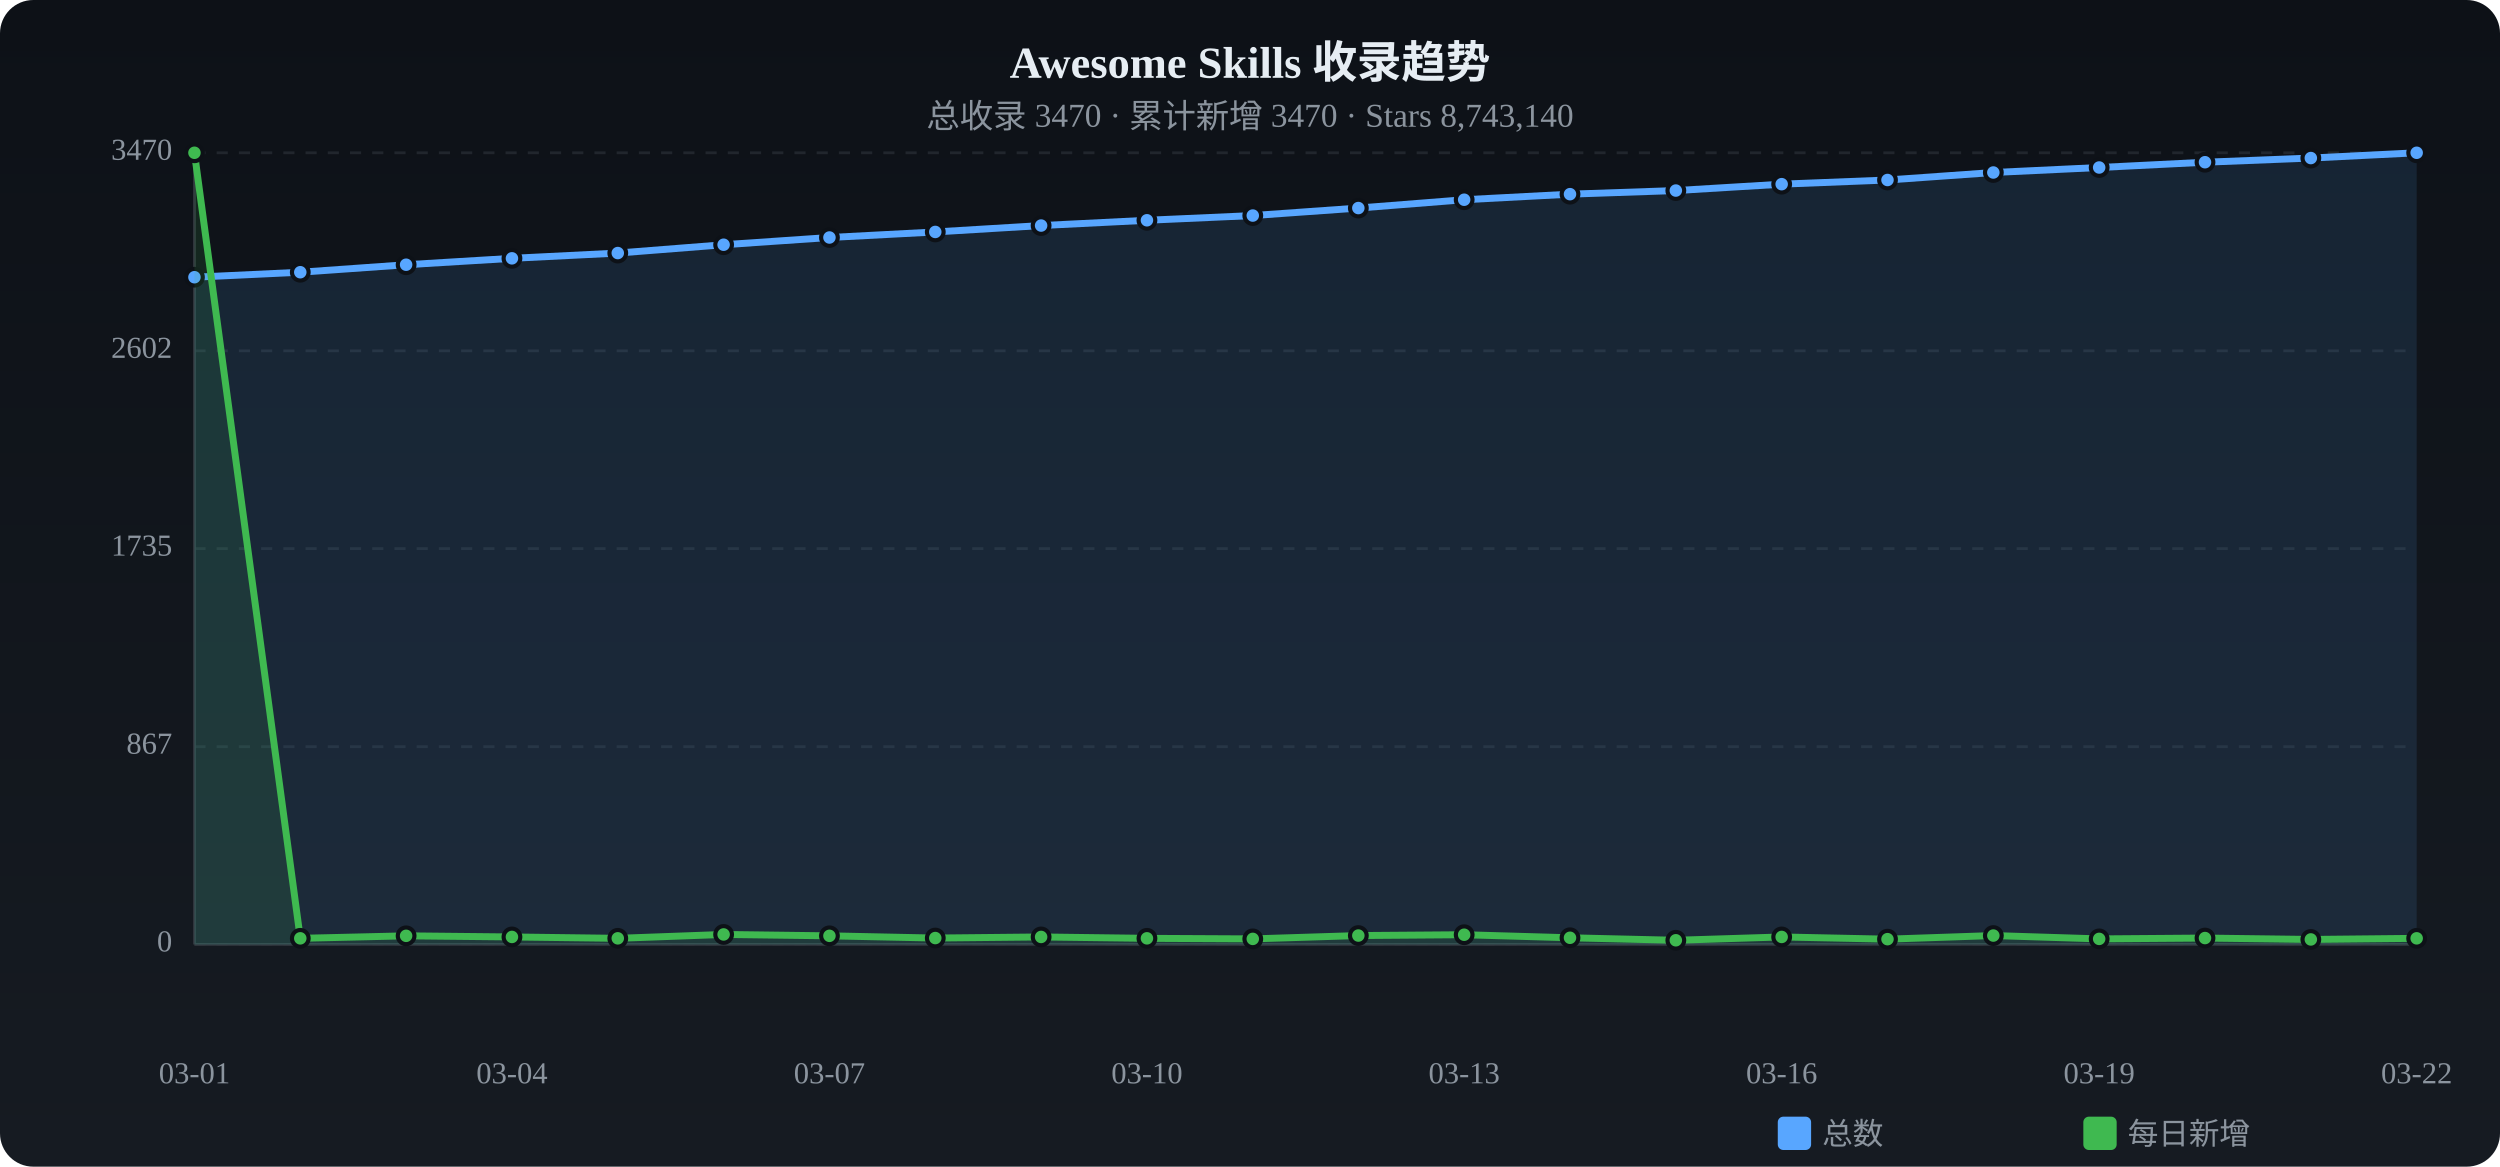
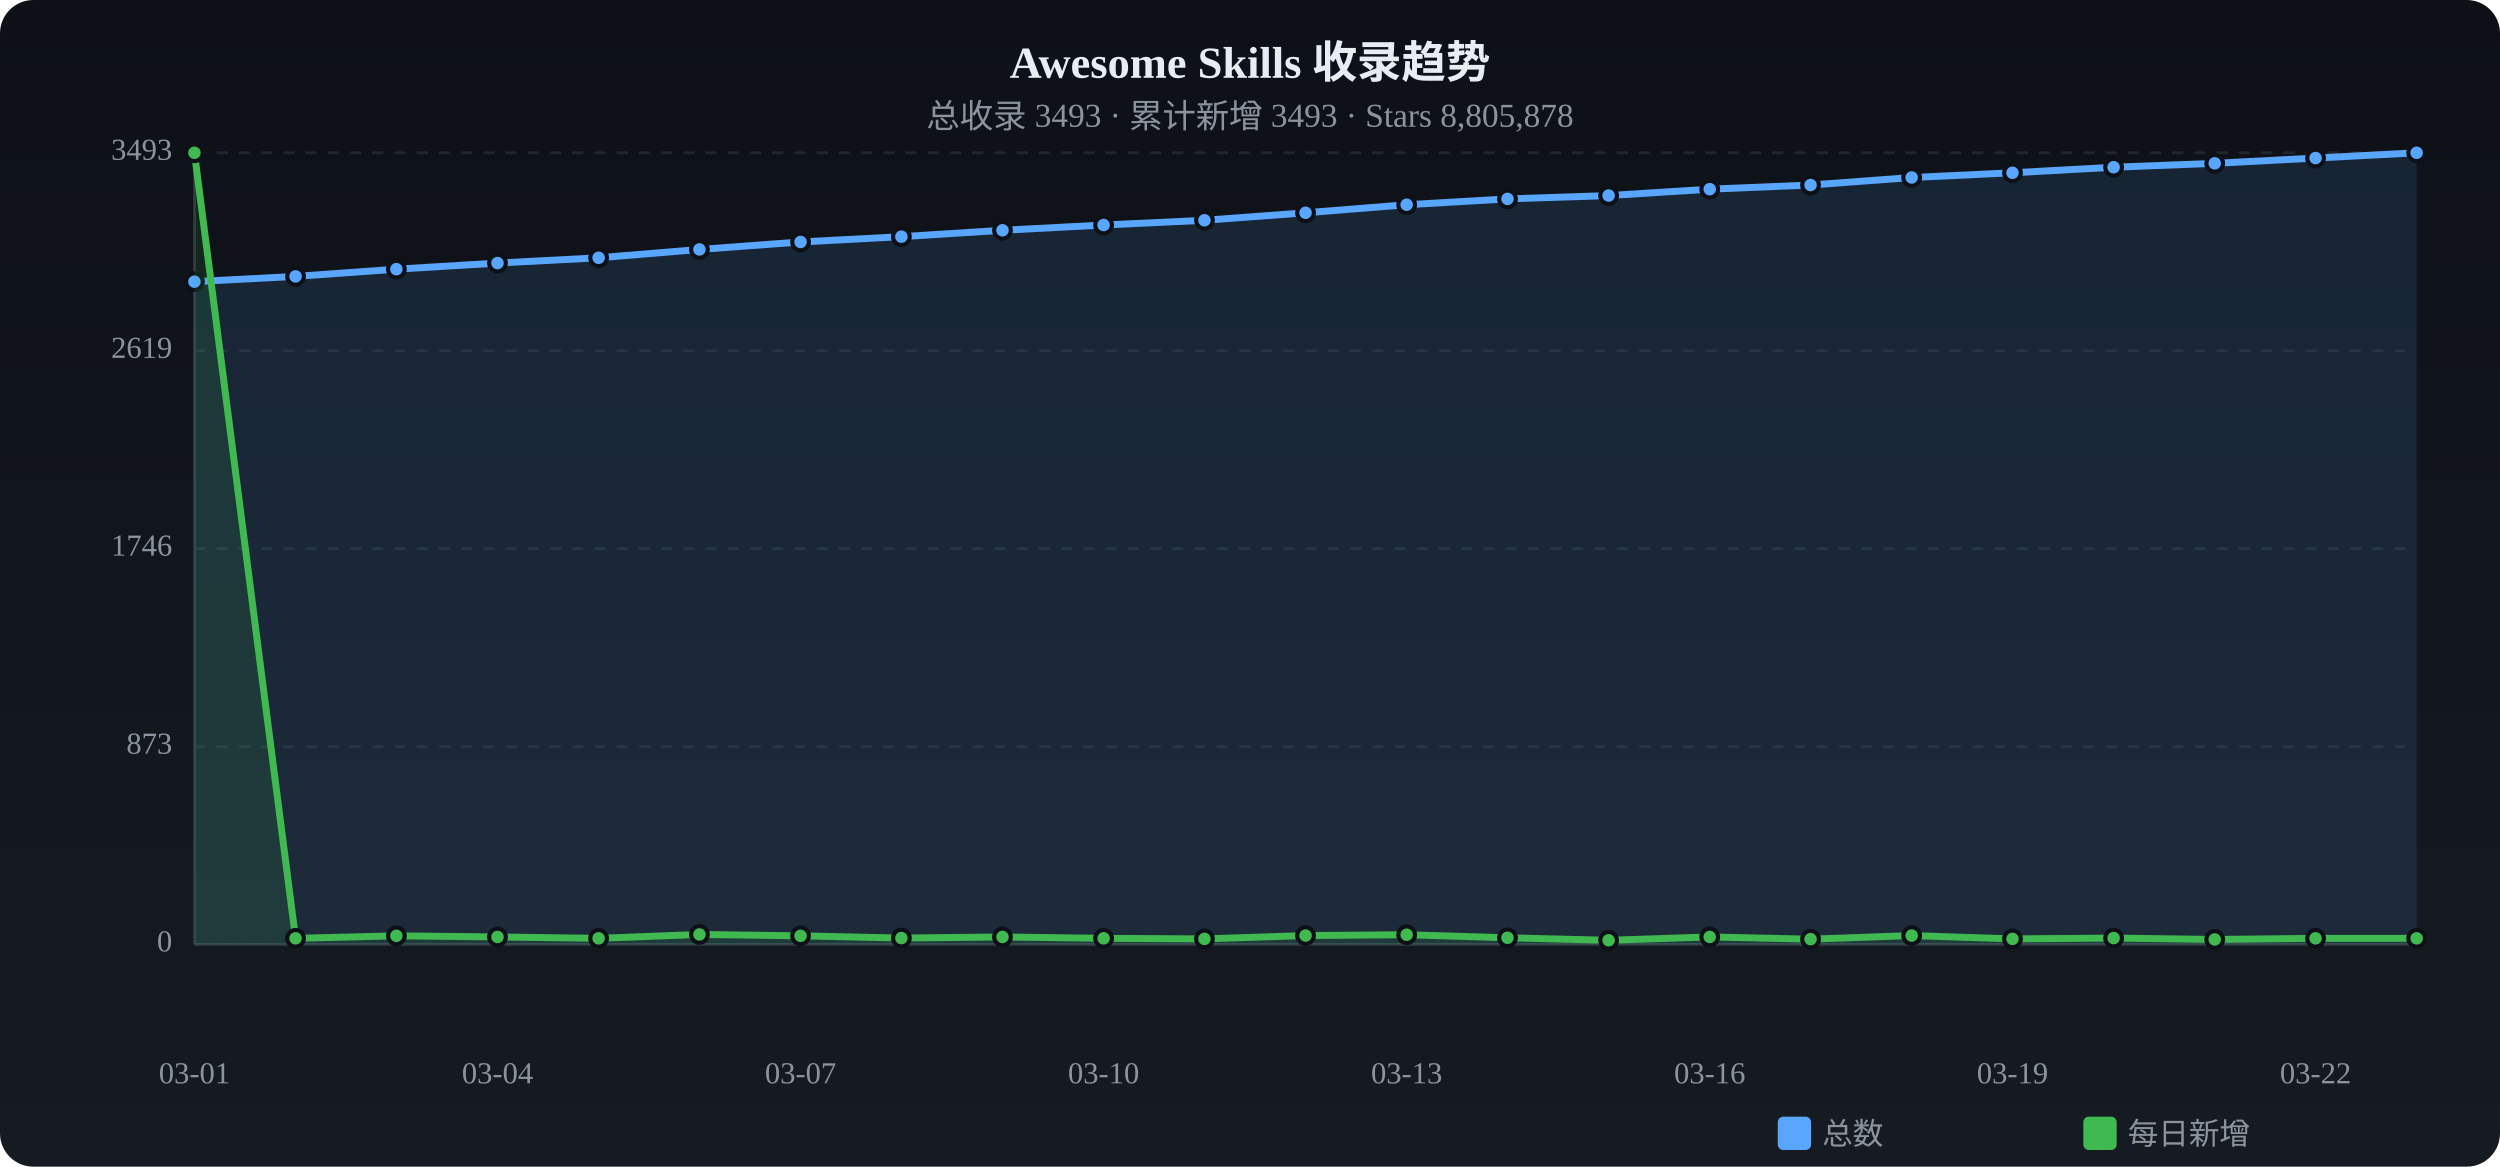
<svg xmlns="http://www.w3.org/2000/svg" viewBox="0 0 900 420" width="900" height="420">
  <defs>
    <linearGradient id="tbg" x1="0%" y1="0%" x2="0%" y2="100%">
      <stop offset="0%" stop-color="#0d1117" />
      <stop offset="100%" stop-color="#161b22" />
    </linearGradient>
  </defs>
  <rect width="900" height="420" rx="12" fill="url(#tbg)" />
  <text x="450.0" y="28" text-anchor="middle" fill="#e6edf3" font-size="16" font-weight="bold">Awesome Skills 收录趋势</text>
-   <text x="450.0" y="46" text-anchor="middle" fill="#8b949e" font-size="12">总收录 3470 · 累计新增 3470 · Stars 8,743,140</text>
+   <text x="450.0" y="46" text-anchor="middle" fill="#8b949e" font-size="12">总收录 3493 · 累计新增 3493 · Stars 8,805,878</text>
  <text x="62" y="340.0" text-anchor="end" fill="#8b949e" font-size="11" dominant-baseline="middle">0</text>
  <line x1="70" y1="340.0" x2="870" y2="340.0" stroke="#21262d" stroke-dasharray="4 4" />
-   <text x="62" y="268.8" text-anchor="end" fill="#8b949e" font-size="11" dominant-baseline="middle">867</text>
+   <text x="62" y="268.8" text-anchor="end" fill="#8b949e" font-size="11" dominant-baseline="middle">873</text>
  <line x1="70" y1="268.8" x2="870" y2="268.8" stroke="#21262d" stroke-dasharray="4 4" />
-   <text x="62" y="197.5" text-anchor="end" fill="#8b949e" font-size="11" dominant-baseline="middle">1735</text>
+   <text x="62" y="197.5" text-anchor="end" fill="#8b949e" font-size="11" dominant-baseline="middle">1746</text>
  <line x1="70" y1="197.5" x2="870" y2="197.5" stroke="#21262d" stroke-dasharray="4 4" />
-   <text x="62" y="126.3" text-anchor="end" fill="#8b949e" font-size="11" dominant-baseline="middle">2602</text>
+   <text x="62" y="126.3" text-anchor="end" fill="#8b949e" font-size="11" dominant-baseline="middle">2619</text>
  <line x1="70" y1="126.3" x2="870" y2="126.3" stroke="#21262d" stroke-dasharray="4 4" />
-   <text x="62" y="55.0" text-anchor="end" fill="#8b949e" font-size="11" dominant-baseline="middle">3470</text>
+   <text x="62" y="55.0" text-anchor="end" fill="#8b949e" font-size="11" dominant-baseline="middle">3493</text>
  <line x1="70" y1="55.0" x2="870" y2="55.0" stroke="#21262d" stroke-dasharray="4 4" />
  <line x1="70" y1="55" x2="70" y2="340" stroke="#30363d" />
  <line x1="70" y1="340" x2="870" y2="340" stroke="#30363d" />
-   <path d="M70.0,99.8 L108.1,98.0 L146.2,95.3 L184.3,93.0 L222.4,91.1 L260.5,88.1 L298.6,85.5 L336.7,83.5 L374.8,81.2 L412.9,79.3 L451.0,77.6 L489.0,74.9 L527.1,71.9 L565.2,69.9 L603.3,68.6 L641.4,66.3 L679.5,64.8 L717.6,62.1 L755.7,60.3 L793.8,58.4 L831.9,56.9 L870.0,55.0 L870.0,340 L70.0,340 Z" fill="#58a6ff" opacity="0.12" />
-   <polyline points="70.0,99.8 108.1,98.0 146.2,95.3 184.3,93.0 222.4,91.1 260.5,88.1 298.6,85.5 336.7,83.5 374.8,81.2 412.9,79.3 451.0,77.6 489.0,74.9 527.1,71.9 565.2,69.9 603.3,68.6 641.4,66.3 679.5,64.8 717.6,62.1 755.7,60.3 793.8,58.4 831.9,56.9 870.0,55.0" fill="none" stroke="#58a6ff" stroke-width="2.5" stroke-linecap="round" stroke-linejoin="round" />
-   <circle cx="70.0" cy="99.8" r="3" fill="#58a6ff" stroke="#0d1117" stroke-width="1.5" />
-   <circle cx="108.1" cy="98.0" r="3" fill="#58a6ff" stroke="#0d1117" stroke-width="1.5" />
-   <circle cx="146.2" cy="95.3" r="3" fill="#58a6ff" stroke="#0d1117" stroke-width="1.5" />
-   <circle cx="184.3" cy="93.0" r="3" fill="#58a6ff" stroke="#0d1117" stroke-width="1.5" />
-   <circle cx="222.4" cy="91.1" r="3" fill="#58a6ff" stroke="#0d1117" stroke-width="1.5" />
-   <circle cx="260.5" cy="88.1" r="3" fill="#58a6ff" stroke="#0d1117" stroke-width="1.5" />
-   <circle cx="298.6" cy="85.5" r="3" fill="#58a6ff" stroke="#0d1117" stroke-width="1.5" />
-   <circle cx="336.7" cy="83.5" r="3" fill="#58a6ff" stroke="#0d1117" stroke-width="1.5" />
-   <circle cx="374.8" cy="81.2" r="3" fill="#58a6ff" stroke="#0d1117" stroke-width="1.5" />
-   <circle cx="412.9" cy="79.3" r="3" fill="#58a6ff" stroke="#0d1117" stroke-width="1.5" />
-   <circle cx="451.0" cy="77.6" r="3" fill="#58a6ff" stroke="#0d1117" stroke-width="1.5" />
-   <circle cx="489.0" cy="74.9" r="3" fill="#58a6ff" stroke="#0d1117" stroke-width="1.5" />
-   <circle cx="527.1" cy="71.9" r="3" fill="#58a6ff" stroke="#0d1117" stroke-width="1.5" />
-   <circle cx="565.2" cy="69.9" r="3" fill="#58a6ff" stroke="#0d1117" stroke-width="1.5" />
-   <circle cx="603.3" cy="68.6" r="3" fill="#58a6ff" stroke="#0d1117" stroke-width="1.5" />
-   <circle cx="641.4" cy="66.3" r="3" fill="#58a6ff" stroke="#0d1117" stroke-width="1.5" />
-   <circle cx="679.5" cy="64.8" r="3" fill="#58a6ff" stroke="#0d1117" stroke-width="1.5" />
-   <circle cx="717.6" cy="62.1" r="3" fill="#58a6ff" stroke="#0d1117" stroke-width="1.5" />
-   <circle cx="755.7" cy="60.3" r="3" fill="#58a6ff" stroke="#0d1117" stroke-width="1.5" />
-   <circle cx="793.8" cy="58.4" r="3" fill="#58a6ff" stroke="#0d1117" stroke-width="1.5" />
-   <circle cx="831.9" cy="56.9" r="3" fill="#58a6ff" stroke="#0d1117" stroke-width="1.5" />
+   <path d="M70.0,101.4 L106.4,99.5 L142.7,96.9 L179.1,94.7 L215.5,92.8 L251.8,89.8 L288.2,87.1 L324.5,85.2 L360.9,82.9 L397.3,81.0 L433.6,79.3 L470.0,76.6 L506.4,73.7 L542.7,71.6 L579.1,70.4 L615.5,68.1 L651.8,66.6 L688.2,63.9 L724.5,62.2 L760.9,60.2 L797.3,58.8 L833.6,56.9 L870.0,55.0 L870.0,340 L70.0,340 Z" fill="#58a6ff" opacity="0.12" />
+   <polyline points="70.0,101.4 106.4,99.5 142.7,96.9 179.1,94.7 215.5,92.8 251.8,89.8 288.2,87.1 324.5,85.2 360.9,82.9 397.3,81.0 433.6,79.3 470.0,76.6 506.4,73.7 542.7,71.6 579.1,70.4 615.5,68.1 651.8,66.6 688.2,63.9 724.5,62.2 760.9,60.2 797.3,58.8 833.6,56.9 870.0,55.0" fill="none" stroke="#58a6ff" stroke-width="2.5" stroke-linecap="round" stroke-linejoin="round" />
+   <circle cx="70.0" cy="101.4" r="3" fill="#58a6ff" stroke="#0d1117" stroke-width="1.5" />
+   <circle cx="106.4" cy="99.5" r="3" fill="#58a6ff" stroke="#0d1117" stroke-width="1.5" />
+   <circle cx="142.7" cy="96.9" r="3" fill="#58a6ff" stroke="#0d1117" stroke-width="1.5" />
+   <circle cx="179.1" cy="94.7" r="3" fill="#58a6ff" stroke="#0d1117" stroke-width="1.5" />
+   <circle cx="215.5" cy="92.8" r="3" fill="#58a6ff" stroke="#0d1117" stroke-width="1.5" />
+   <circle cx="251.8" cy="89.8" r="3" fill="#58a6ff" stroke="#0d1117" stroke-width="1.5" />
+   <circle cx="288.2" cy="87.1" r="3" fill="#58a6ff" stroke="#0d1117" stroke-width="1.5" />
+   <circle cx="324.5" cy="85.2" r="3" fill="#58a6ff" stroke="#0d1117" stroke-width="1.5" />
+   <circle cx="360.9" cy="82.9" r="3" fill="#58a6ff" stroke="#0d1117" stroke-width="1.5" />
+   <circle cx="397.3" cy="81.0" r="3" fill="#58a6ff" stroke="#0d1117" stroke-width="1.5" />
+   <circle cx="433.6" cy="79.3" r="3" fill="#58a6ff" stroke="#0d1117" stroke-width="1.5" />
+   <circle cx="470.0" cy="76.6" r="3" fill="#58a6ff" stroke="#0d1117" stroke-width="1.5" />
+   <circle cx="506.4" cy="73.7" r="3" fill="#58a6ff" stroke="#0d1117" stroke-width="1.5" />
+   <circle cx="542.7" cy="71.6" r="3" fill="#58a6ff" stroke="#0d1117" stroke-width="1.5" />
+   <circle cx="579.1" cy="70.4" r="3" fill="#58a6ff" stroke="#0d1117" stroke-width="1.5" />
+   <circle cx="615.5" cy="68.1" r="3" fill="#58a6ff" stroke="#0d1117" stroke-width="1.5" />
+   <circle cx="651.8" cy="66.6" r="3" fill="#58a6ff" stroke="#0d1117" stroke-width="1.5" />
+   <circle cx="688.2" cy="63.9" r="3" fill="#58a6ff" stroke="#0d1117" stroke-width="1.5" />
+   <circle cx="724.5" cy="62.2" r="3" fill="#58a6ff" stroke="#0d1117" stroke-width="1.5" />
+   <circle cx="760.9" cy="60.2" r="3" fill="#58a6ff" stroke="#0d1117" stroke-width="1.5" />
+   <circle cx="797.3" cy="58.8" r="3" fill="#58a6ff" stroke="#0d1117" stroke-width="1.5" />
+   <circle cx="833.6" cy="56.9" r="3" fill="#58a6ff" stroke="#0d1117" stroke-width="1.5" />
  <circle cx="870.0" cy="55.0" r="3" fill="#58a6ff" stroke="#0d1117" stroke-width="1.5" />
-   <path d="M70.0,55.0 L108.1,337.8 L146.2,336.9 L184.3,337.3 L222.4,337.8 L260.5,336.4 L298.6,336.9 L336.7,337.7 L374.8,337.3 L412.9,337.8 L451.0,338.0 L489.0,336.8 L527.1,336.5 L565.2,337.6 L603.3,338.5 L641.4,337.3 L679.5,338.1 L717.6,336.8 L755.7,338.0 L793.8,337.7 L831.9,338.2 L870.0,337.8 L870.0,340 L70.0,340 Z" fill="#3fb950" opacity="0.12" />
-   <polyline points="70.0,55.0 108.1,337.8 146.2,336.9 184.3,337.3 222.4,337.8 260.5,336.4 298.6,336.9 336.7,337.7 374.8,337.3 412.9,337.8 451.0,338.0 489.0,336.8 527.1,336.5 565.2,337.6 603.3,338.5 641.4,337.3 679.5,338.1 717.6,336.8 755.7,338.0 793.8,337.7 831.9,338.2 870.0,337.8" fill="none" stroke="#3fb950" stroke-width="2.5" stroke-linecap="round" stroke-linejoin="round" />
+   <path d="M70.0,55.0 L106.4,337.8 L142.7,336.9 L179.1,337.3 L215.5,337.8 L251.8,336.4 L288.2,336.9 L324.5,337.7 L360.9,337.3 L397.3,337.8 L433.6,338.0 L470.0,336.8 L506.4,336.5 L542.7,337.6 L579.1,338.5 L615.5,337.3 L651.8,338.1 L688.2,336.8 L724.5,338.0 L760.9,337.7 L797.3,338.2 L833.6,337.8 L870.0,337.8 L870.0,340 L70.0,340 Z" fill="#3fb950" opacity="0.12" />
+   <polyline points="70.0,55.0 106.4,337.8 142.7,336.9 179.1,337.3 215.5,337.8 251.8,336.4 288.2,336.9 324.5,337.7 360.9,337.3 397.3,337.8 433.6,338.0 470.0,336.8 506.4,336.5 542.7,337.6 579.1,338.5 615.5,337.3 651.8,338.1 688.2,336.8 724.5,338.0 760.9,337.7 797.3,338.2 833.6,337.8 870.0,337.8" fill="none" stroke="#3fb950" stroke-width="2.5" stroke-linecap="round" stroke-linejoin="round" />
  <circle cx="70.0" cy="55.0" r="3" fill="#3fb950" stroke="#0d1117" stroke-width="1.5" />
-   <circle cx="108.1" cy="337.8" r="3" fill="#3fb950" stroke="#0d1117" stroke-width="1.5" />
-   <circle cx="146.2" cy="336.9" r="3" fill="#3fb950" stroke="#0d1117" stroke-width="1.5" />
-   <circle cx="184.3" cy="337.3" r="3" fill="#3fb950" stroke="#0d1117" stroke-width="1.5" />
-   <circle cx="222.4" cy="337.8" r="3" fill="#3fb950" stroke="#0d1117" stroke-width="1.5" />
-   <circle cx="260.5" cy="336.4" r="3" fill="#3fb950" stroke="#0d1117" stroke-width="1.5" />
-   <circle cx="298.6" cy="336.9" r="3" fill="#3fb950" stroke="#0d1117" stroke-width="1.5" />
-   <circle cx="336.7" cy="337.7" r="3" fill="#3fb950" stroke="#0d1117" stroke-width="1.5" />
-   <circle cx="374.8" cy="337.3" r="3" fill="#3fb950" stroke="#0d1117" stroke-width="1.5" />
-   <circle cx="412.9" cy="337.8" r="3" fill="#3fb950" stroke="#0d1117" stroke-width="1.5" />
-   <circle cx="451.0" cy="338.0" r="3" fill="#3fb950" stroke="#0d1117" stroke-width="1.5" />
-   <circle cx="489.0" cy="336.8" r="3" fill="#3fb950" stroke="#0d1117" stroke-width="1.5" />
-   <circle cx="527.1" cy="336.5" r="3" fill="#3fb950" stroke="#0d1117" stroke-width="1.5" />
-   <circle cx="565.2" cy="337.6" r="3" fill="#3fb950" stroke="#0d1117" stroke-width="1.5" />
-   <circle cx="603.3" cy="338.5" r="3" fill="#3fb950" stroke="#0d1117" stroke-width="1.5" />
-   <circle cx="641.4" cy="337.3" r="3" fill="#3fb950" stroke="#0d1117" stroke-width="1.5" />
-   <circle cx="679.5" cy="338.1" r="3" fill="#3fb950" stroke="#0d1117" stroke-width="1.5" />
-   <circle cx="717.6" cy="336.8" r="3" fill="#3fb950" stroke="#0d1117" stroke-width="1.5" />
-   <circle cx="755.7" cy="338.0" r="3" fill="#3fb950" stroke="#0d1117" stroke-width="1.5" />
-   <circle cx="793.8" cy="337.7" r="3" fill="#3fb950" stroke="#0d1117" stroke-width="1.5" />
-   <circle cx="831.9" cy="338.2" r="3" fill="#3fb950" stroke="#0d1117" stroke-width="1.5" />
+   <circle cx="106.4" cy="337.8" r="3" fill="#3fb950" stroke="#0d1117" stroke-width="1.5" />
+   <circle cx="142.7" cy="336.9" r="3" fill="#3fb950" stroke="#0d1117" stroke-width="1.5" />
+   <circle cx="179.1" cy="337.3" r="3" fill="#3fb950" stroke="#0d1117" stroke-width="1.5" />
+   <circle cx="215.5" cy="337.8" r="3" fill="#3fb950" stroke="#0d1117" stroke-width="1.5" />
+   <circle cx="251.8" cy="336.4" r="3" fill="#3fb950" stroke="#0d1117" stroke-width="1.5" />
+   <circle cx="288.2" cy="336.9" r="3" fill="#3fb950" stroke="#0d1117" stroke-width="1.5" />
+   <circle cx="324.5" cy="337.7" r="3" fill="#3fb950" stroke="#0d1117" stroke-width="1.5" />
+   <circle cx="360.9" cy="337.3" r="3" fill="#3fb950" stroke="#0d1117" stroke-width="1.5" />
+   <circle cx="397.3" cy="337.8" r="3" fill="#3fb950" stroke="#0d1117" stroke-width="1.5" />
+   <circle cx="433.6" cy="338.0" r="3" fill="#3fb950" stroke="#0d1117" stroke-width="1.5" />
+   <circle cx="470.0" cy="336.8" r="3" fill="#3fb950" stroke="#0d1117" stroke-width="1.5" />
+   <circle cx="506.4" cy="336.5" r="3" fill="#3fb950" stroke="#0d1117" stroke-width="1.5" />
+   <circle cx="542.7" cy="337.6" r="3" fill="#3fb950" stroke="#0d1117" stroke-width="1.5" />
+   <circle cx="579.1" cy="338.5" r="3" fill="#3fb950" stroke="#0d1117" stroke-width="1.5" />
+   <circle cx="615.5" cy="337.3" r="3" fill="#3fb950" stroke="#0d1117" stroke-width="1.5" />
+   <circle cx="651.8" cy="338.1" r="3" fill="#3fb950" stroke="#0d1117" stroke-width="1.5" />
+   <circle cx="688.2" cy="336.8" r="3" fill="#3fb950" stroke="#0d1117" stroke-width="1.5" />
+   <circle cx="724.5" cy="338.0" r="3" fill="#3fb950" stroke="#0d1117" stroke-width="1.5" />
+   <circle cx="760.9" cy="337.7" r="3" fill="#3fb950" stroke="#0d1117" stroke-width="1.5" />
+   <circle cx="797.3" cy="338.2" r="3" fill="#3fb950" stroke="#0d1117" stroke-width="1.5" />
+   <circle cx="833.6" cy="337.8" r="3" fill="#3fb950" stroke="#0d1117" stroke-width="1.5" />
  <circle cx="870.0" cy="337.8" r="3" fill="#3fb950" stroke="#0d1117" stroke-width="1.5" />
  <text x="70.0" y="390" text-anchor="middle" fill="#8b949e" font-size="11">03-01</text>
-   <text x="184.3" y="390" text-anchor="middle" fill="#8b949e" font-size="11">03-04</text>
-   <text x="298.6" y="390" text-anchor="middle" fill="#8b949e" font-size="11">03-07</text>
-   <text x="412.9" y="390" text-anchor="middle" fill="#8b949e" font-size="11">03-10</text>
-   <text x="527.1" y="390" text-anchor="middle" fill="#8b949e" font-size="11">03-13</text>
-   <text x="641.4" y="390" text-anchor="middle" fill="#8b949e" font-size="11">03-16</text>
-   <text x="755.7" y="390" text-anchor="middle" fill="#8b949e" font-size="11">03-19</text>
-   <text x="870.0" y="390" text-anchor="middle" fill="#8b949e" font-size="11">03-22</text>
+   <text x="179.1" y="390" text-anchor="middle" fill="#8b949e" font-size="11">03-04</text>
+   <text x="288.2" y="390" text-anchor="middle" fill="#8b949e" font-size="11">03-07</text>
+   <text x="397.3" y="390" text-anchor="middle" fill="#8b949e" font-size="11">03-10</text>
+   <text x="506.4" y="390" text-anchor="middle" fill="#8b949e" font-size="11">03-13</text>
+   <text x="615.5" y="390" text-anchor="middle" fill="#8b949e" font-size="11">03-16</text>
+   <text x="724.5" y="390" text-anchor="middle" fill="#8b949e" font-size="11">03-19</text>
+   <text x="833.6" y="390" text-anchor="middle" fill="#8b949e" font-size="11">03-22</text>
  <rect x="640" y="402" width="12" height="12" rx="2" fill="#58a6ff" />
  <text x="656" y="412" fill="#8b949e" font-size="11">总数</text>
  <rect x="750" y="402" width="12" height="12" rx="2" fill="#3fb950" />
  <text x="766" y="412" fill="#8b949e" font-size="11">每日新增</text>
</svg>
